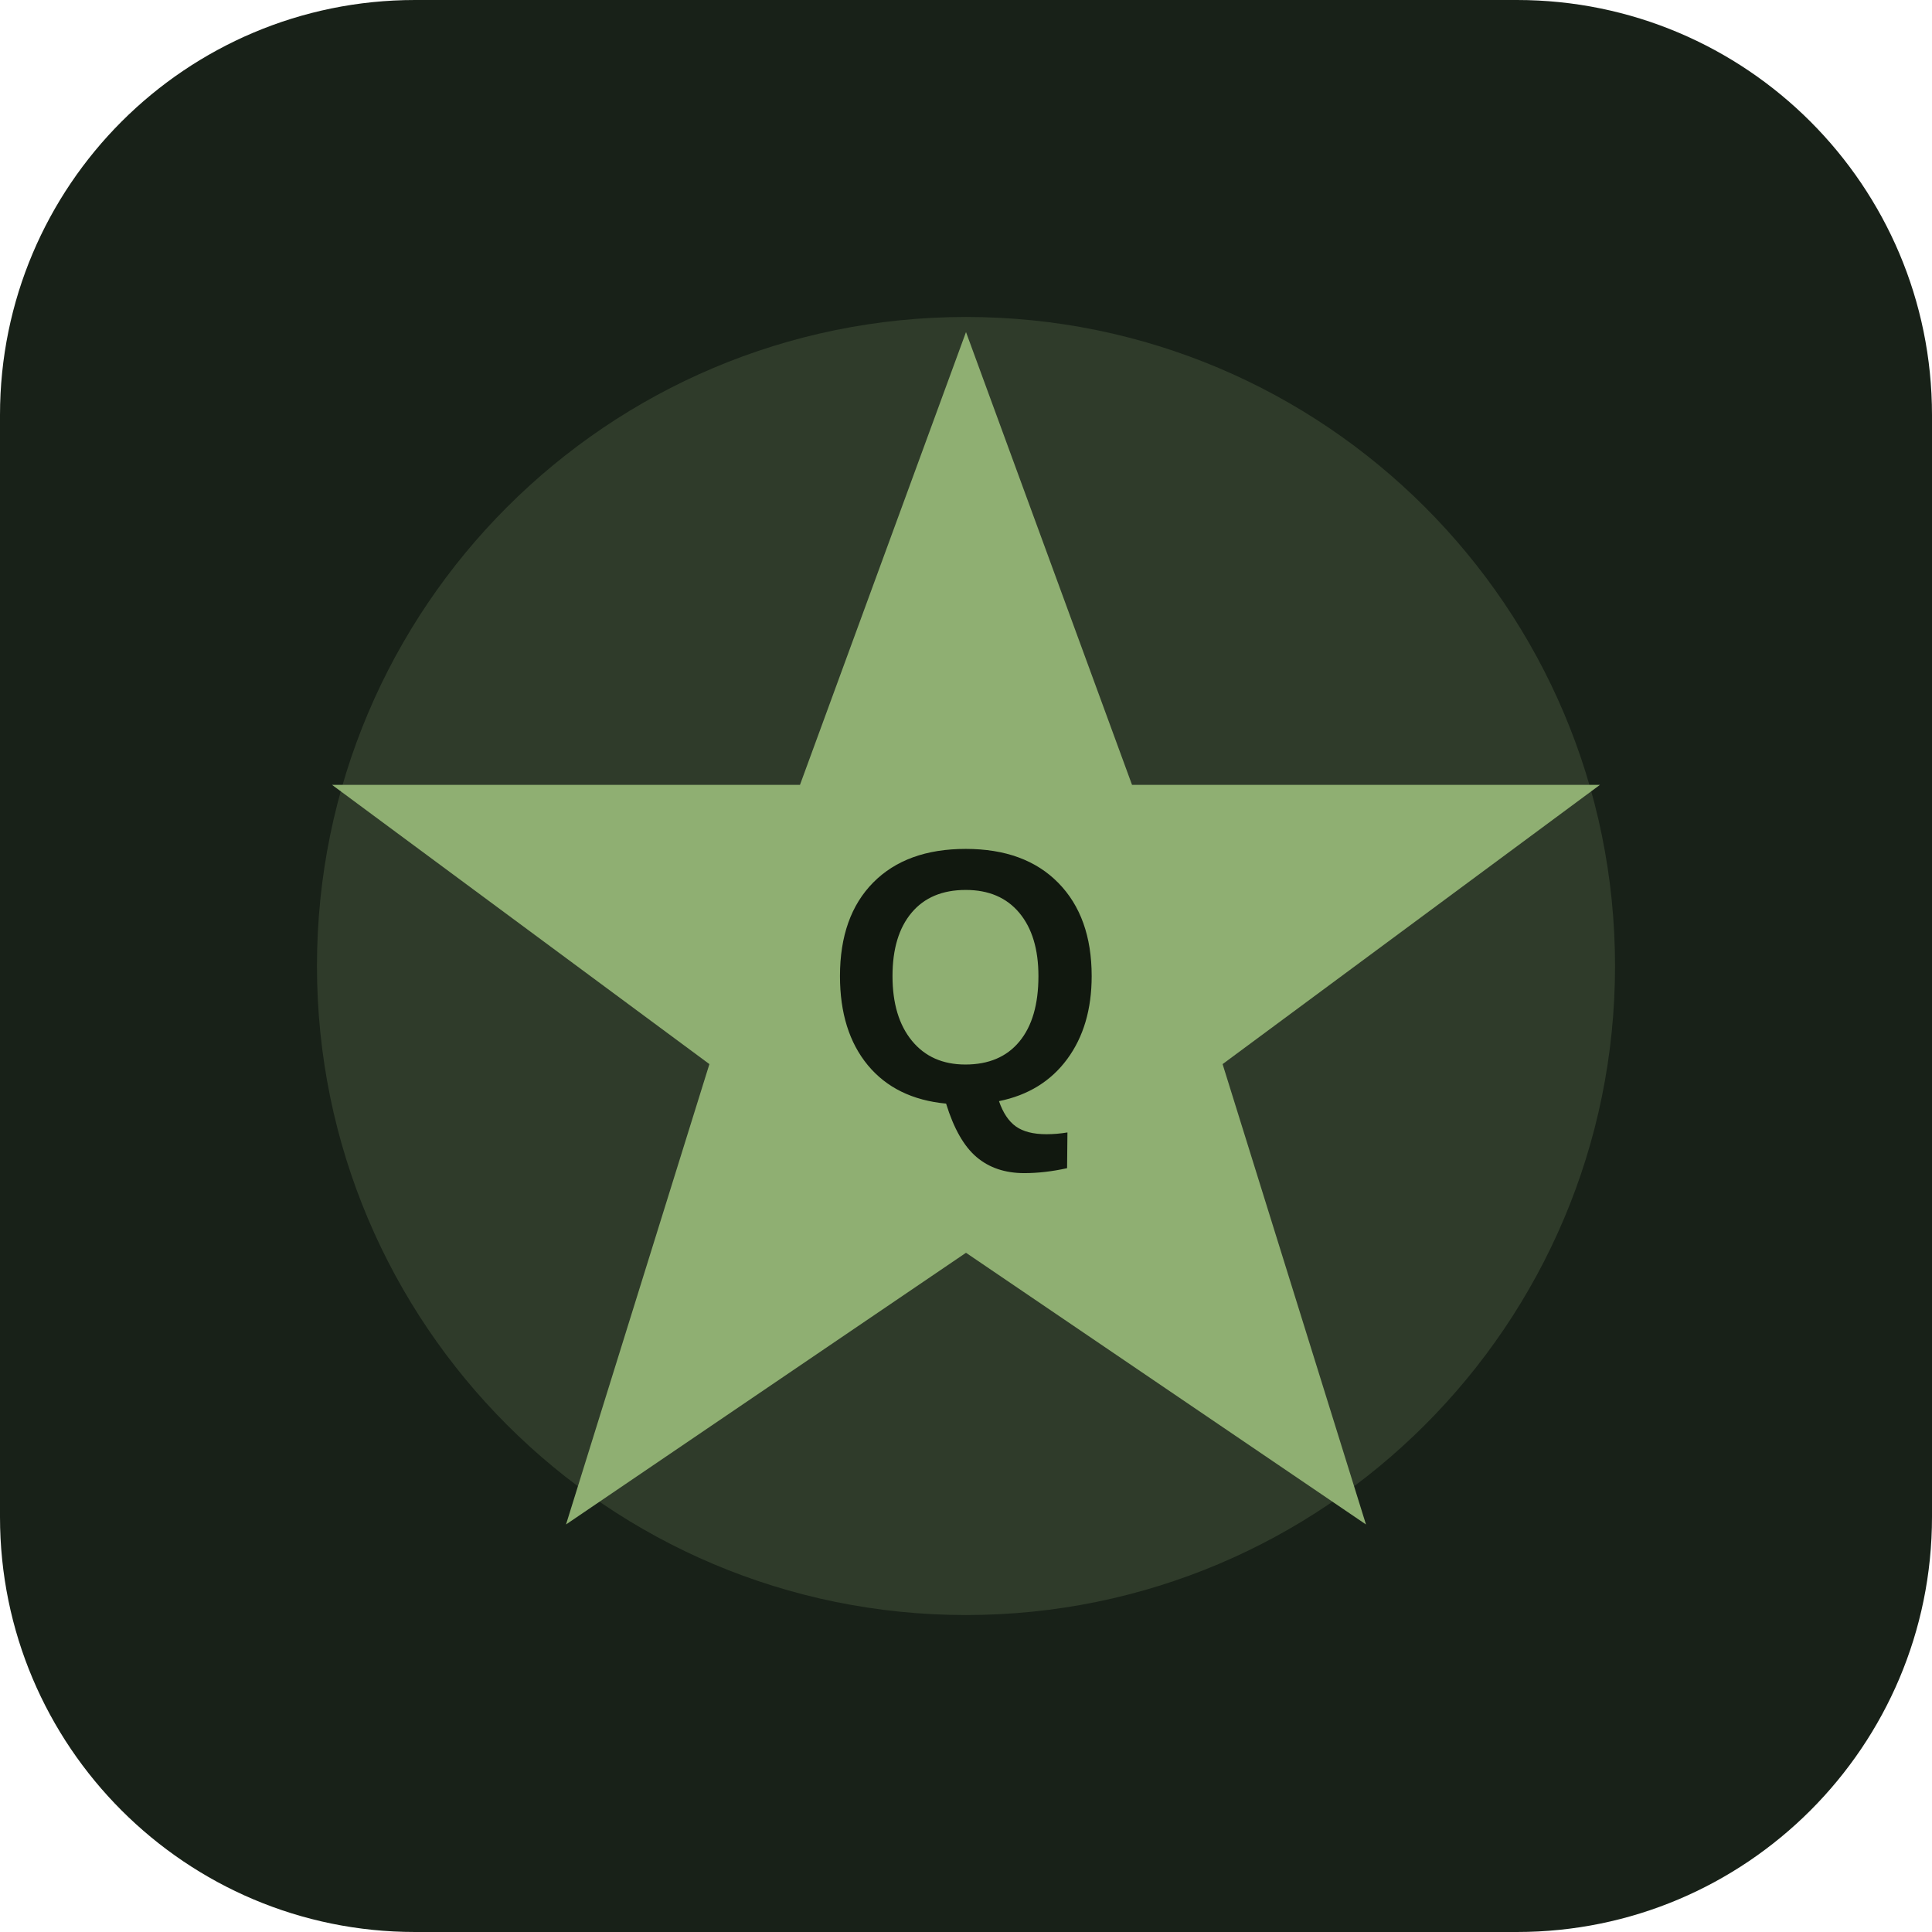
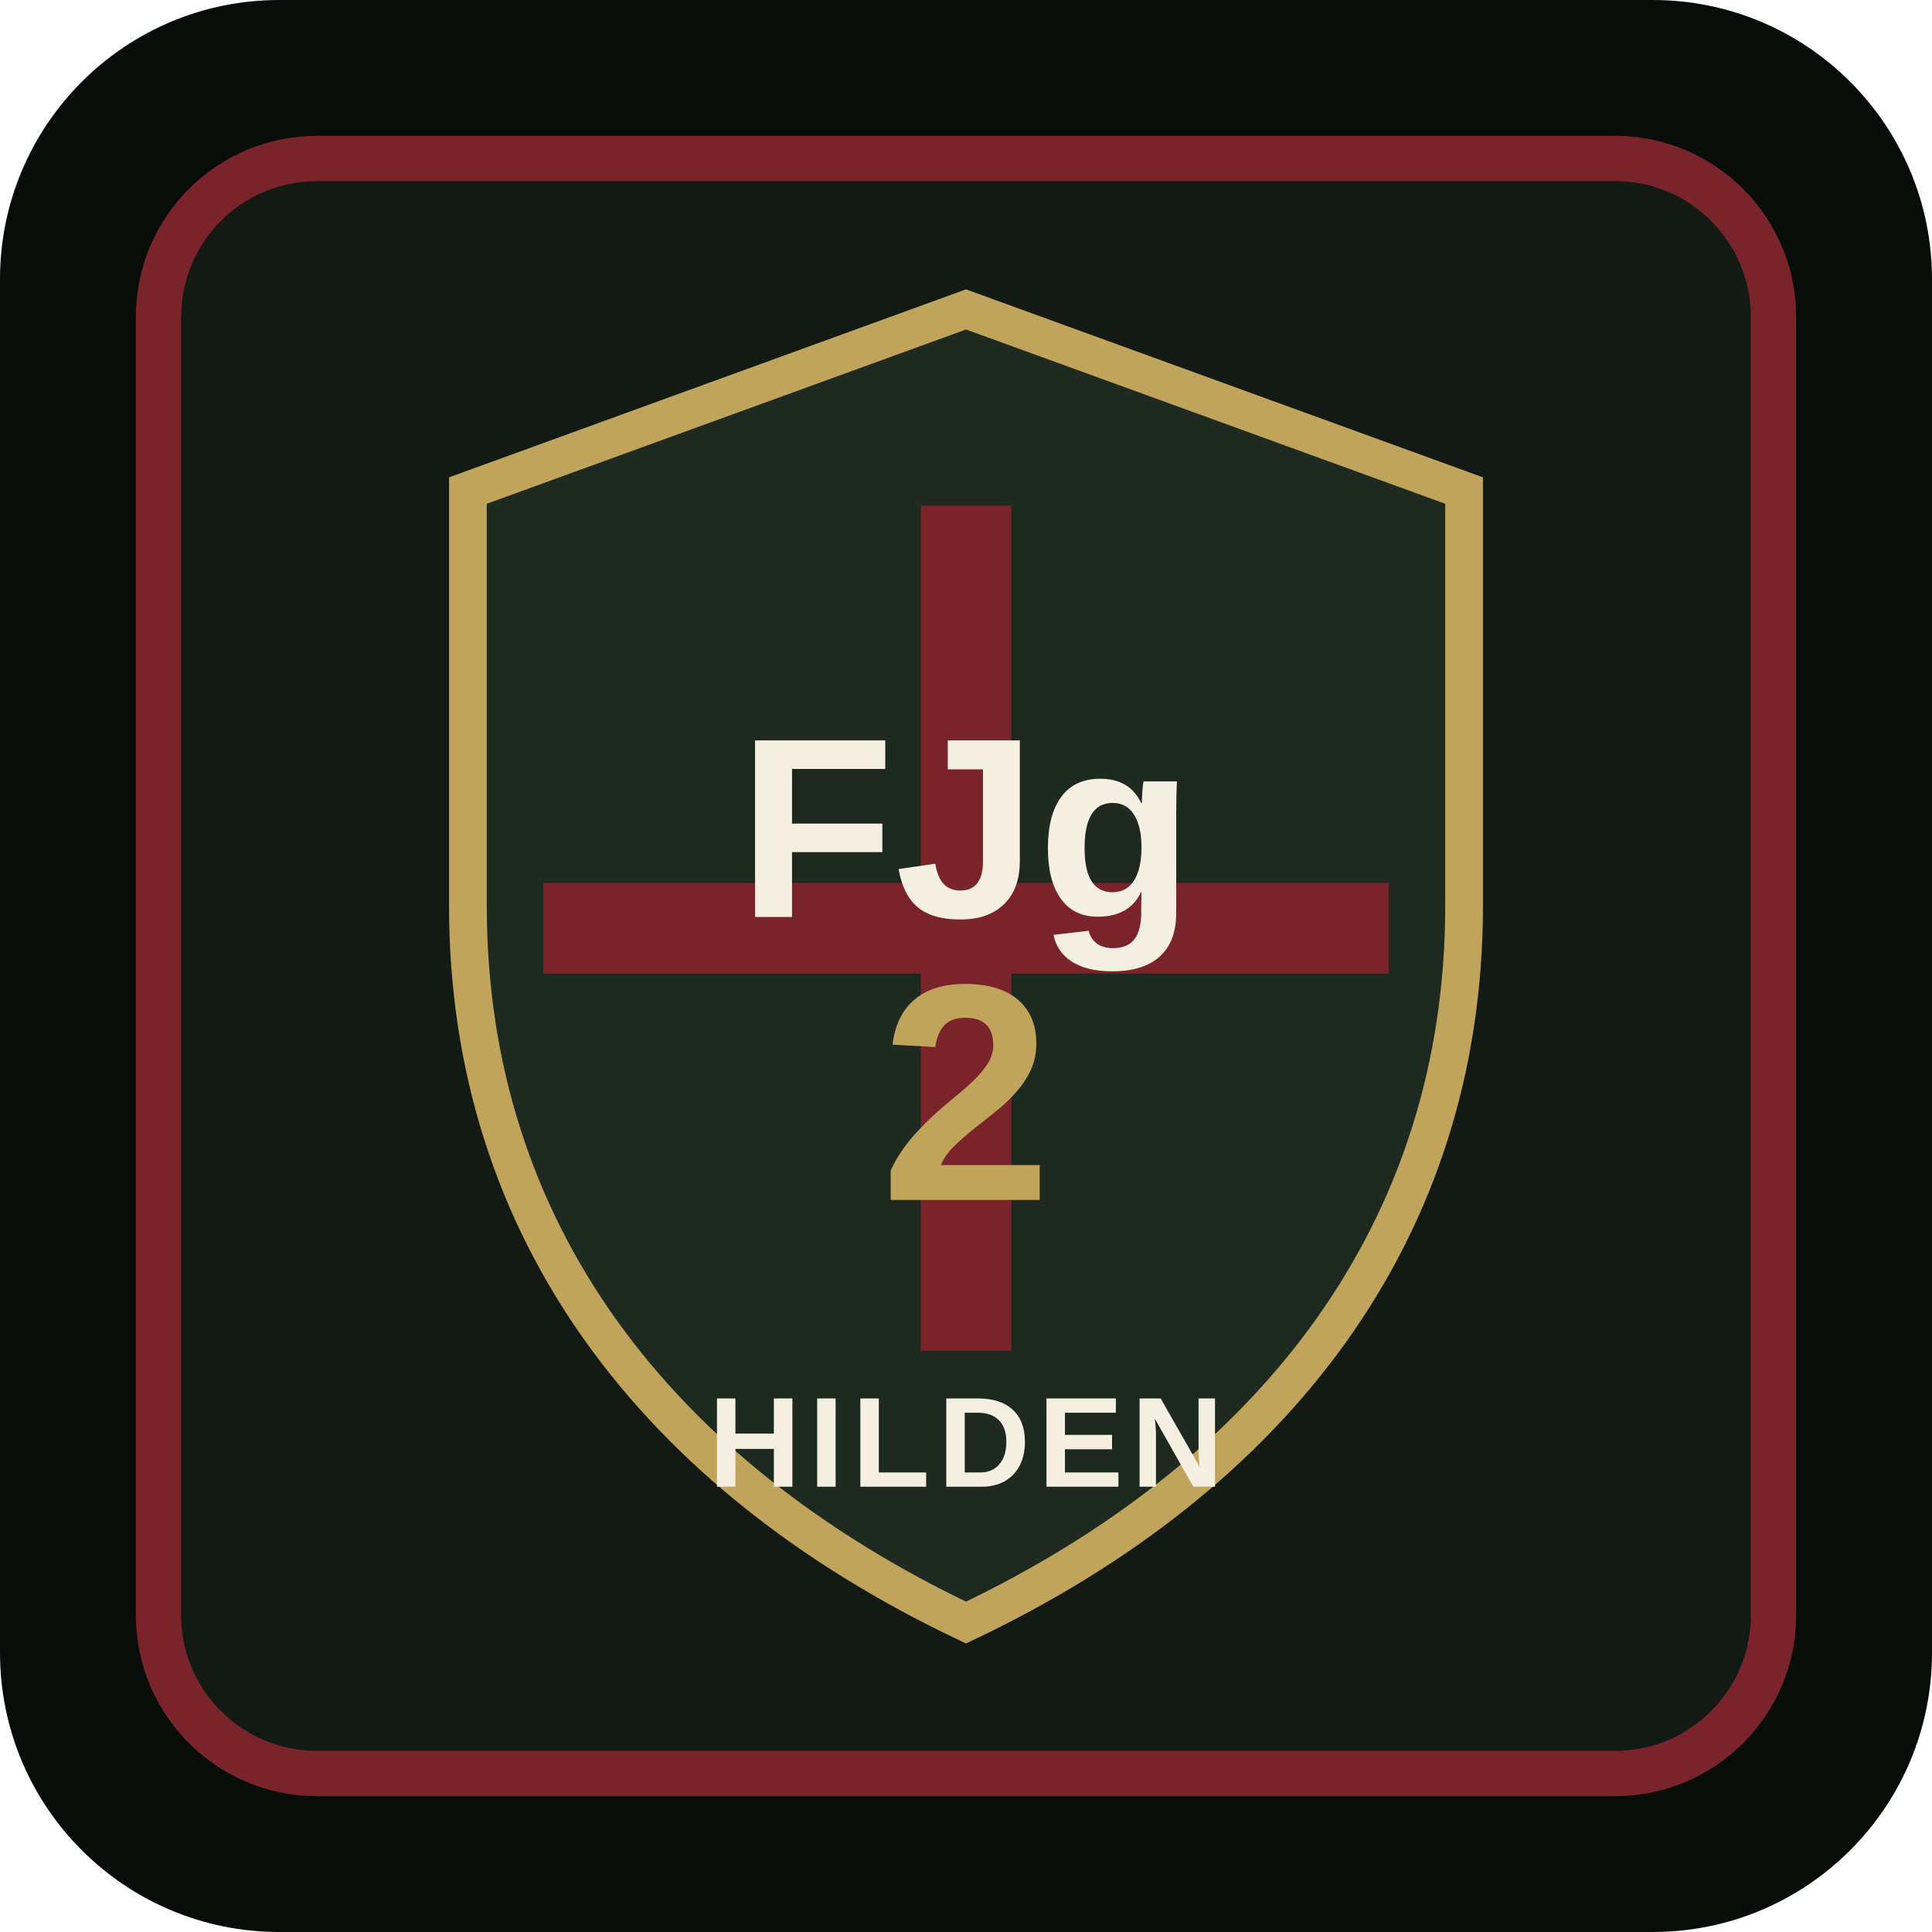
<svg xmlns="http://www.w3.org/2000/svg" viewBox="0 0 512 512">
-   <rect width="512" height="512" rx="110" fill="#182118" />
-   <circle cx="256" cy="256" r="172" fill="#2f3b2a" />
-   <path d="M256 88l44 120h124l-100 74 38 122-106-72-106 72 38-122-100-74h124z" fill="#8faf72" />
-   <text x="256" y="292" text-anchor="middle" font-size="96" font-family="Arial, sans-serif" font-weight="900" fill="#11180f">Q</text>
+   <rect width="512" height="512" rx="74" fill="#090d0a" />
+   <rect x="42" y="42" width="428" height="428" rx="42" fill="#121a13" stroke="#7b232b" stroke-width="12" />
+   <path d="M256 82l132 48v110c0 86-50 151-132 190-82-39-132-104-132-190V130z" fill="#1e2a20" stroke="#c1a45b" stroke-width="10" />
+   <path d="M156 246h200" stroke="#7b232b" stroke-width="24" stroke-linecap="square" />
+   <path d="M256 146v200" stroke="#7b232b" stroke-width="24" stroke-linecap="square" />
+   <text x="256" y="243" text-anchor="middle" font-family="Arial, sans-serif" font-size="68" font-weight="900" fill="#f4efe1">FJg</text>
+   <text x="256" y="318" text-anchor="middle" font-family="Arial, sans-serif" font-size="82" font-weight="900" fill="#c1a45b">2</text>
+   <text x="256" y="394" text-anchor="middle" font-family="Arial, sans-serif" font-size="34" font-weight="800" letter-spacing="2" fill="#f4efe1">HILDEN</text>
</svg>
